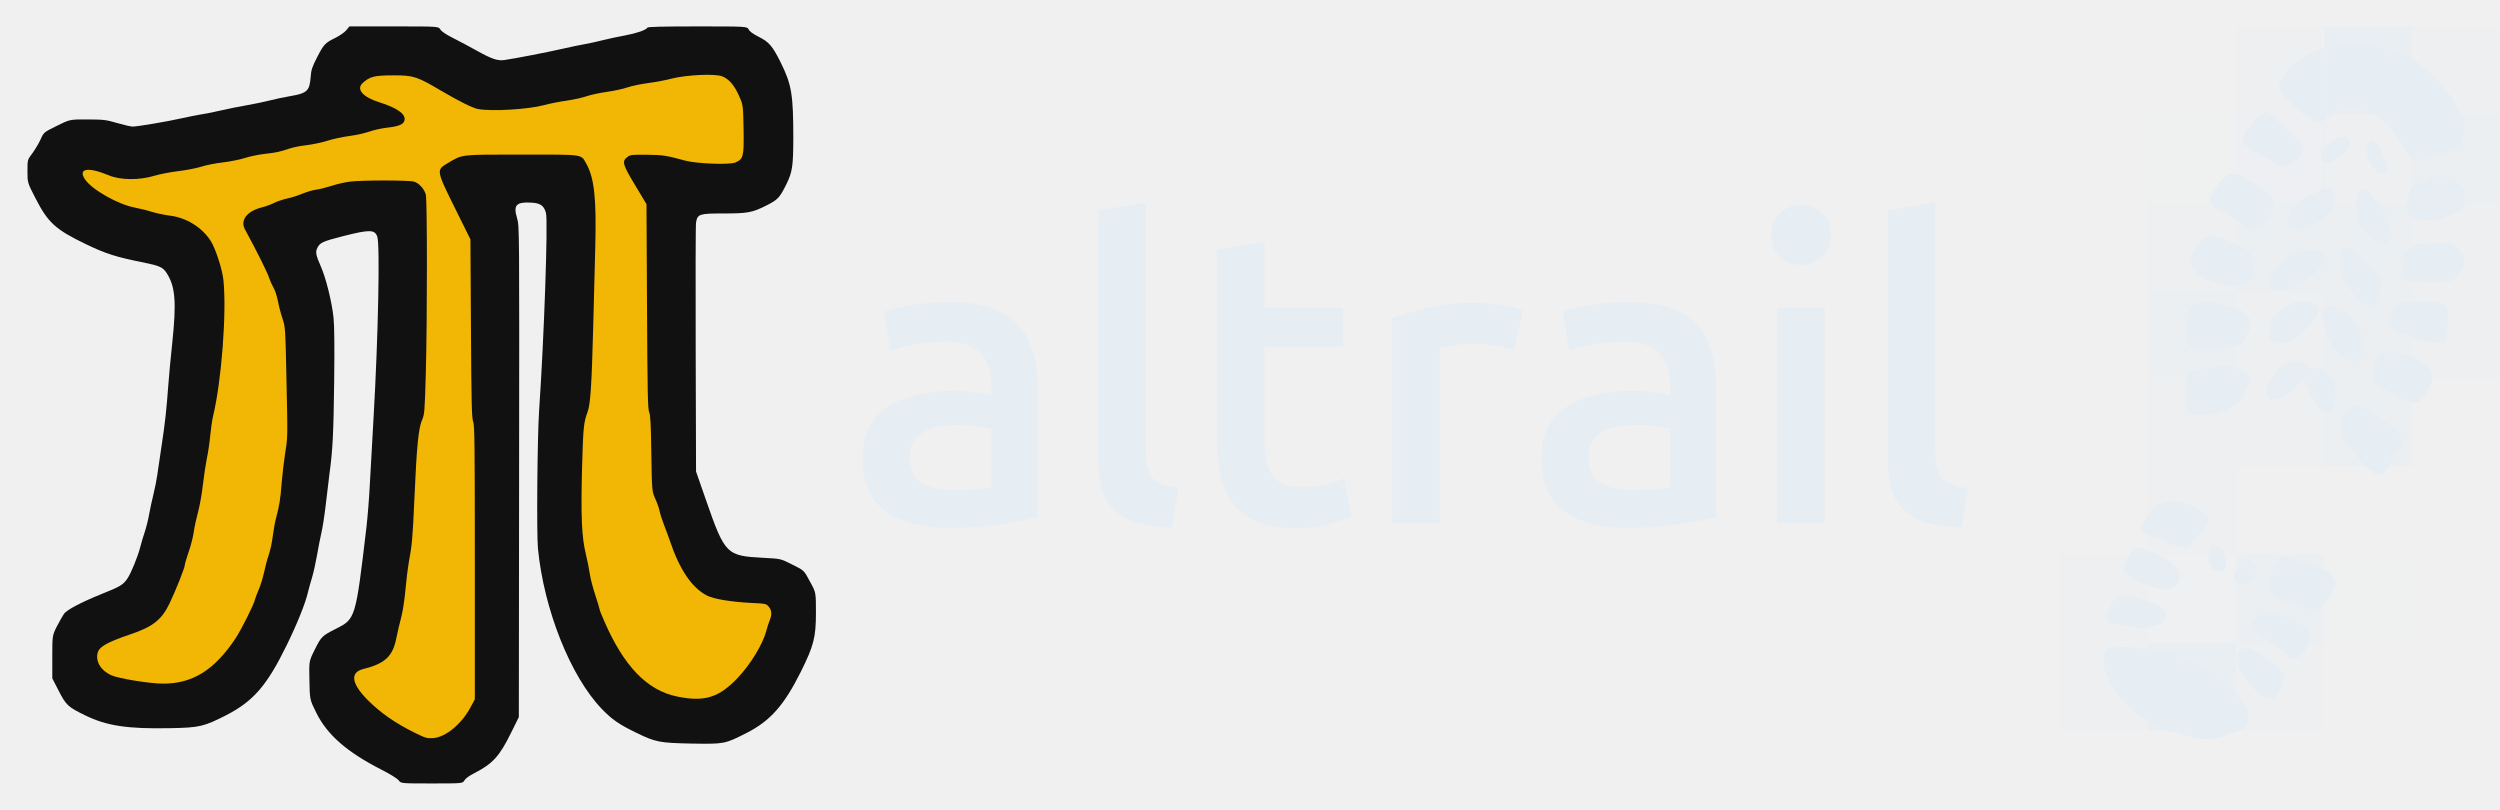
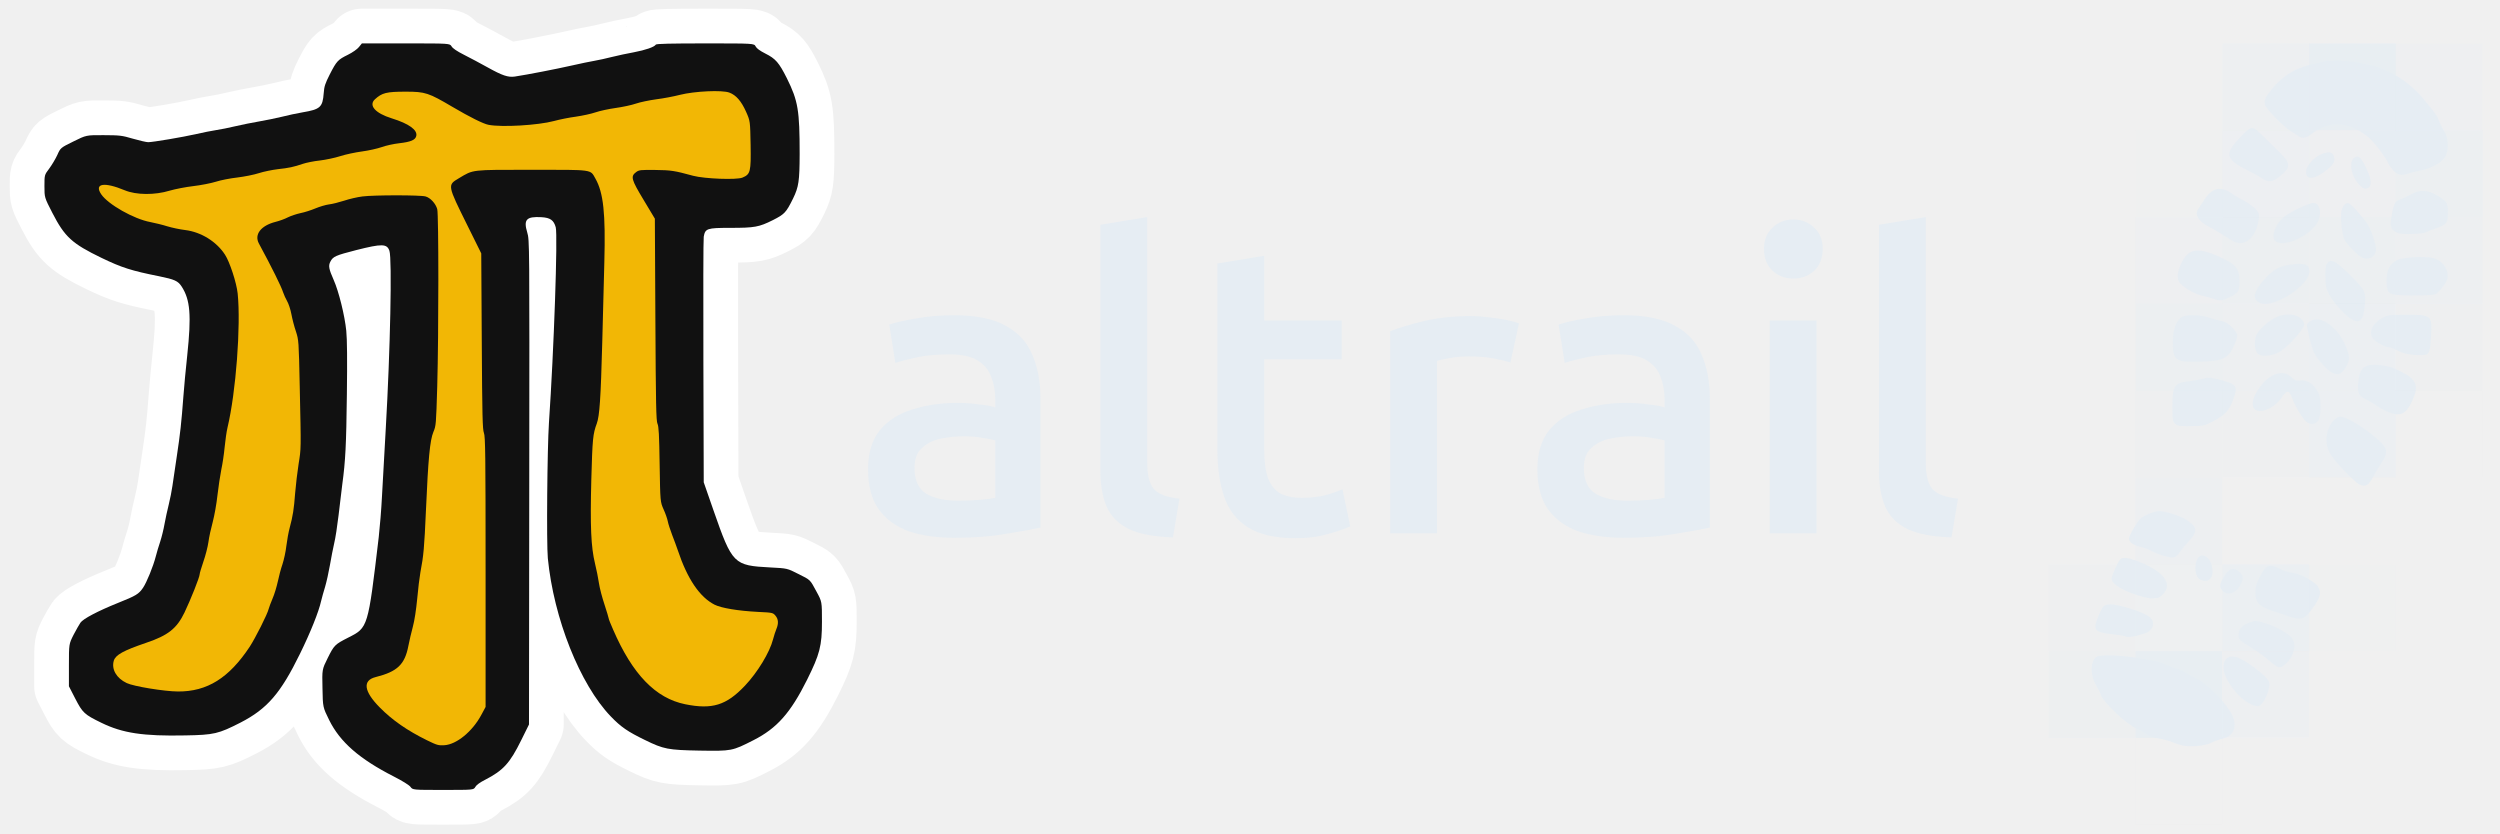
- <svg xmlns="http://www.w3.org/2000/svg" viewBox="-3 -3 284 92" width="284" height="92" role="img" aria-label="Maltrail">
+ <svg xmlns="http://www.w3.org/2000/svg" viewBox="-5 -5 288 96" width="288" height="96" role="img" aria-label="Maltrail">
  <style>.ink{fill:#e6edf3}</style>
-   <path d="M42.29 85.65C42.13 85.44 41.38 84.97 40.36 84.45C36.40 82.43 34.17 80.48 32.92 77.95C32.19 76.47 32.19 76.47 32.15 74.29C32.10 72.12 32.10 72.12 32.74 70.83C33.49 69.32 33.57 69.24 35.12 68.45C37.40 67.30 37.39 67.35 38.63 56.88C38.76 55.74 38.93 53.66 39.00 52.25C39.07 50.84 39.27 47.30 39.44 44.38C39.96 35.38 40.18 24.81 39.86 23.89C39.58 23.07 39.00 23.06 36.04 23.81C33.66 24.42 33.36 24.55 33.06 25.14C32.81 25.61 32.88 25.99 33.44 27.25C34.03 28.57 34.72 31.38 34.89 33.10C34.99 34.09 35.01 36.46 34.96 40.44C34.89 46.23 34.80 48.10 34.43 50.81C34.33 51.57 34.14 53.17 34.00 54.38C33.86 55.58 33.64 57.02 33.50 57.58C33.37 58.14 33.15 59.27 33.01 60.09C32.87 60.90 32.62 62.02 32.46 62.57C32.29 63.12 32.08 63.87 31.99 64.25C31.72 65.48 30.75 67.89 29.56 70.31C27.33 74.87 25.78 76.66 22.71 78.24C20.16 79.54 19.67 79.66 16.35 79.72C11.51 79.82 9.12 79.46 6.69 78.27C4.72 77.31 4.52 77.13 3.66 75.46L2.94 74.06 L2.94 71.62C2.94 69.19 2.94 69.19 3.48 68.12C3.79 67.54 4.14 66.91 4.27 66.73C4.58 66.28 6.28 65.39 8.56 64.47C10.69 63.62 10.98 63.44 11.48 62.71C11.90 62.09 12.65 60.25 12.94 59.12C13.05 58.67 13.29 57.89 13.46 57.38C13.63 56.86 13.85 55.96 13.95 55.38C14.06 54.79 14.27 53.78 14.44 53.12C14.60 52.47 14.79 51.52 14.86 51.00C14.94 50.48 15.17 48.93 15.37 47.55C15.76 44.95 15.90 43.72 16.13 40.62C16.20 39.63 16.40 37.52 16.57 35.94C17.06 31.29 16.92 29.54 15.92 28.00C15.50 27.36 15.12 27.19 13.31 26.82C10.15 26.19 9.02 25.83 6.70 24.71C3.29 23.06 2.46 22.30 1.03 19.52C0.12 17.75 0.12 17.75 0.12 16.45C0.12 15.15 0.12 15.15 0.67 14.42C0.97 14.02 1.39 13.31 1.60 12.86C1.97 12.03 1.97 12.03 3.45 11.30C4.94 10.56 4.94 10.56 6.94 10.57C8.80 10.58 9.03 10.60 10.32 10.98C11.08 11.20 11.87 11.38 12.07 11.38C12.61 11.38 16.09 10.79 17.62 10.44C18.35 10.27 19.36 10.07 19.88 9.99C20.39 9.92 21.40 9.71 22.12 9.54C22.85 9.37 24.07 9.12 24.85 8.99C25.63 8.86 26.81 8.61 27.48 8.45C28.14 8.28 29.22 8.05 29.86 7.94C31.89 7.60 32.17 7.35 32.29 5.75C32.35 4.94 32.45 4.64 32.99 3.57C33.78 2.03 33.92 1.88 35.08 1.31C35.62 1.04 36.15 0.67 36.35 0.42L36.69 0.00 L41.75 0.00C46.81 0.00 46.81 0.00 47.02 0.34C47.15 0.57 47.64 0.90 48.45 1.31C49.13 1.65 50.36 2.31 51.19 2.77C52.86 3.70 53.53 3.93 54.30 3.82C55.71 3.61 59.14 2.94 60.81 2.56C61.84 2.33 63.05 2.07 63.50 2.00C63.95 1.92 64.85 1.73 65.50 1.56C66.15 1.40 67.29 1.15 68.03 1.02C69.36 0.77 70.39 0.41 70.55 0.14C70.61 0.04 72.27 0.00 76.25 0.00C81.87 -0.00 81.87 -0.00 82.05 0.35C82.17 0.58 82.54 0.85 83.17 1.17C84.35 1.76 84.74 2.21 85.65 4.02C86.94 6.62 87.12 7.71 87.12 12.75C87.11 15.86 87.01 16.53 86.37 17.85C85.56 19.49 85.39 19.67 84.03 20.36C82.43 21.16 81.93 21.25 79.11 21.25C76.44 21.25 76.24 21.32 76.07 22.27C76.02 22.50 76.01 28.96 76.03 36.62L76.07 50.56 L77.20 53.81C79.36 60.00 79.52 60.15 83.75 60.37C85.69 60.47 85.69 60.47 86.95 61.11C88.41 61.84 88.29 61.73 89.08 63.19C89.69 64.31 89.69 64.31 89.69 66.62C89.69 69.41 89.44 70.36 87.98 73.30C86.07 77.13 84.50 78.90 81.80 80.27C79.34 81.52 79.30 81.53 75.59 81.47C71.94 81.40 71.47 81.31 69.30 80.25C67.32 79.29 66.52 78.74 65.36 77.53C61.81 73.84 58.79 66.25 58.11 59.31C57.95 57.61 58.04 46.67 58.24 43.69C58.81 35.38 59.27 22.09 59.02 21.18C58.79 20.36 58.39 20.08 57.38 20.02C55.63 19.92 55.29 20.29 55.74 21.79C56.00 22.69 56.00 22.69 55.97 50.57L55.94 78.46 L55.05 80.26C53.74 82.92 52.98 83.75 50.89 84.83C50.31 85.12 49.88 85.43 49.76 85.65C49.56 86.00 49.56 86.00 46.05 86.00C42.55 86.00 42.55 86.00 42.29 85.65Z" fill="#111" fill-rule="evenodd" />
+   <path d="M42.29 85.65C42.13 85.44 41.38 84.97 40.36 84.45C36.40 82.43 34.17 80.48 32.92 77.95C32.19 76.47 32.19 76.47 32.15 74.29C32.10 72.12 32.10 72.12 32.74 70.83C33.49 69.32 33.57 69.24 35.12 68.45C37.40 67.30 37.39 67.35 38.63 56.88C38.76 55.74 38.93 53.66 39.00 52.25C39.07 50.84 39.27 47.30 39.44 44.38C39.96 35.38 40.18 24.81 39.86 23.89C39.58 23.07 39.00 23.06 36.04 23.81C33.66 24.42 33.36 24.55 33.06 25.14C32.81 25.61 32.88 25.99 33.44 27.25C34.03 28.57 34.72 31.38 34.89 33.10C34.99 34.09 35.01 36.46 34.96 40.44C34.89 46.23 34.80 48.10 34.43 50.81C34.33 51.57 34.14 53.17 34.00 54.38C33.86 55.58 33.64 57.02 33.50 57.58C33.37 58.14 33.15 59.27 33.01 60.09C32.87 60.90 32.62 62.02 32.46 62.57C32.29 63.12 32.08 63.87 31.99 64.25C31.72 65.48 30.75 67.89 29.56 70.31C27.33 74.87 25.78 76.66 22.71 78.24C20.16 79.54 19.67 79.66 16.35 79.72C11.51 79.82 9.12 79.46 6.69 78.27C4.72 77.31 4.52 77.13 3.66 75.46L2.94 74.06 L2.94 71.62C2.94 69.19 2.94 69.19 3.48 68.12C3.79 67.54 4.14 66.91 4.27 66.73C4.58 66.28 6.28 65.39 8.56 64.47C10.69 63.62 10.98 63.44 11.48 62.71C11.90 62.09 12.65 60.25 12.94 59.12C13.05 58.67 13.29 57.89 13.46 57.38C13.63 56.86 13.85 55.96 13.95 55.38C14.06 54.79 14.27 53.78 14.44 53.12C14.60 52.47 14.79 51.52 14.86 51.00C14.94 50.48 15.17 48.93 15.37 47.55C15.76 44.95 15.90 43.72 16.13 40.62C16.20 39.63 16.40 37.52 16.57 35.94C17.06 31.29 16.92 29.54 15.92 28.00C15.50 27.36 15.12 27.19 13.31 26.82C10.15 26.19 9.02 25.83 6.70 24.71C3.29 23.06 2.46 22.30 1.03 19.52C0.12 17.75 0.12 17.75 0.12 16.45C0.12 15.15 0.12 15.15 0.67 14.42C0.97 14.02 1.39 13.31 1.60 12.86C1.97 12.03 1.97 12.03 3.45 11.30C4.94 10.56 4.94 10.56 6.94 10.57C8.80 10.58 9.03 10.60 10.32 10.98C11.08 11.20 11.87 11.38 12.07 11.38C12.61 11.38 16.09 10.79 17.62 10.44C18.35 10.27 19.36 10.07 19.88 9.99C20.39 9.92 21.40 9.71 22.12 9.54C22.85 9.37 24.07 9.12 24.85 8.99C25.63 8.86 26.81 8.61 27.48 8.45C28.14 8.28 29.22 8.05 29.86 7.94C31.89 7.60 32.17 7.35 32.29 5.75C32.35 4.94 32.45 4.64 32.99 3.57C33.78 2.03 33.92 1.88 35.08 1.31C35.62 1.04 36.15 0.67 36.35 0.42L36.69 0.00 L41.75 0.00C46.81 0.00 46.81 0.00 47.02 0.34C47.15 0.57 47.64 0.90 48.45 1.31C49.13 1.65 50.36 2.31 51.19 2.77C52.86 3.70 53.53 3.93 54.30 3.82C55.71 3.61 59.14 2.94 60.81 2.56C61.84 2.33 63.05 2.07 63.50 2.00C63.95 1.92 64.85 1.73 65.50 1.56C66.15 1.40 67.29 1.15 68.03 1.02C69.36 0.77 70.39 0.41 70.55 0.14C70.61 0.04 72.27 0.00 76.25 0.00C81.87 -0.00 81.87 -0.00 82.05 0.35C82.17 0.58 82.54 0.85 83.17 1.17C84.35 1.76 84.74 2.21 85.65 4.02C86.94 6.62 87.12 7.71 87.12 12.75C87.11 15.86 87.01 16.53 86.37 17.85C85.56 19.49 85.39 19.67 84.03 20.36C82.43 21.16 81.93 21.25 79.11 21.25C76.44 21.25 76.24 21.32 76.07 22.27C76.02 22.50 76.01 28.96 76.03 36.62L76.07 50.56 L77.20 53.81C79.36 60.00 79.52 60.15 83.75 60.37C85.69 60.47 85.69 60.47 86.95 61.11C88.41 61.84 88.29 61.73 89.08 63.19C89.69 64.31 89.69 64.31 89.69 66.62C89.69 69.41 89.44 70.36 87.98 73.30C86.07 77.13 84.50 78.90 81.80 80.27C79.34 81.52 79.30 81.53 75.59 81.47C71.94 81.40 71.47 81.31 69.30 80.25C67.32 79.29 66.52 78.74 65.36 77.53C61.81 73.84 58.79 66.25 58.11 59.31C57.95 57.61 58.04 46.67 58.24 43.69C58.81 35.38 59.27 22.09 59.02 21.18C58.79 20.36 58.39 20.08 57.38 20.02C55.63 19.92 55.29 20.29 55.74 21.79C56.00 22.69 56.00 22.69 55.97 50.57L55.94 78.46 L55.05 80.26C53.74 82.92 52.98 83.75 50.89 84.83C50.31 85.12 49.88 85.43 49.76 85.65C49.56 86.00 49.56 86.00 46.05 86.00C42.55 86.00 42.55 86.00 42.29 85.65Z" fill="#111" fill-rule="evenodd" stroke="#fff" stroke-width="8" stroke-linejoin="round" paint-order="stroke" />
  <path d="M44.19 80.28C41.90 79.15 40.20 77.97 38.75 76.50C36.91 74.64 36.74 73.39 38.27 73.00C40.78 72.37 41.64 71.55 42.05 69.38C42.16 68.81 42.39 67.83 42.56 67.20C42.75 66.51 42.94 65.25 43.06 64.00C43.16 62.86 43.33 61.48 43.43 60.93C43.80 59.01 43.88 58.07 44.07 53.78C44.33 47.81 44.53 45.73 44.92 44.78C45.23 44.05 45.24 43.92 45.37 39.49C45.54 33.45 45.54 19.71 45.37 19.09C45.19 18.45 44.58 17.78 44.02 17.63C43.42 17.46 38.10 17.46 36.76 17.63C36.19 17.70 35.23 17.92 34.64 18.12C34.05 18.31 33.26 18.51 32.88 18.55C32.51 18.60 31.81 18.81 31.33 19.01C30.85 19.21 30.09 19.46 29.62 19.55C29.16 19.65 28.50 19.87 28.16 20.04C27.82 20.22 27.18 20.45 26.74 20.56C25.05 20.99 24.26 22.02 24.83 23.06C26.32 25.82 27.40 27.99 27.62 28.69C27.71 28.96 27.92 29.42 28.08 29.70C28.25 29.99 28.47 30.66 28.57 31.20C28.67 31.74 28.90 32.63 29.09 33.18C29.41 34.18 29.42 34.24 29.53 39.56C29.69 46.92 29.69 46.62 29.40 48.44C29.26 49.33 29.08 50.85 29.00 51.81C28.86 53.68 28.74 54.42 28.37 55.81C28.24 56.29 28.07 57.22 27.99 57.88C27.92 58.53 27.71 59.48 27.54 60.00C27.36 60.52 27.12 61.42 27.00 62.01C26.87 62.60 26.61 63.48 26.40 63.95C26.20 64.42 26.00 64.96 25.95 65.15C25.82 65.73 24.41 68.52 23.77 69.50C21.38 73.11 18.87 74.68 15.50 74.66C13.93 74.65 10.39 74.07 9.60 73.69C8.41 73.13 7.82 72.10 8.11 71.11C8.32 70.44 9.20 69.95 11.84 69.05C14.36 68.20 15.36 67.41 16.25 65.57C16.96 64.09 18.00 61.48 18.00 61.16C18.00 61.04 18.20 60.38 18.43 59.70C18.67 59.02 18.93 58.01 19.01 57.45C19.08 56.89 19.31 55.85 19.51 55.12C19.70 54.40 19.95 53.02 20.05 52.06C20.16 51.10 20.36 49.78 20.49 49.12C20.63 48.47 20.81 47.29 20.88 46.50C20.96 45.71 21.10 44.70 21.21 44.25C22.18 40.20 22.76 32.48 22.38 28.81C22.25 27.57 21.46 25.16 20.92 24.34C19.93 22.82 18.17 21.73 16.33 21.50C15.73 21.43 14.80 21.23 14.27 21.07C13.74 20.90 12.86 20.69 12.31 20.58C10.42 20.23 7.45 18.55 6.66 17.38C5.82 16.13 6.99 15.93 9.37 16.92C10.69 17.47 12.83 17.49 14.56 16.96C15.18 16.78 16.40 16.54 17.27 16.44C18.13 16.34 19.30 16.11 19.85 15.94C20.40 15.76 21.52 15.54 22.33 15.45C23.15 15.35 24.26 15.13 24.81 14.95C25.36 14.77 26.35 14.57 27.00 14.49C28.29 14.35 28.81 14.24 29.90 13.87C30.29 13.74 31.17 13.56 31.84 13.49C32.51 13.41 33.57 13.19 34.19 12.99C34.81 12.79 35.94 12.55 36.69 12.45C37.45 12.35 38.47 12.12 38.96 11.95C39.45 11.77 40.37 11.57 41.00 11.50C42.31 11.35 42.84 11.13 42.95 10.68C43.13 9.98 42.12 9.25 40.12 8.63C38.22 8.04 37.44 7.14 38.19 6.44C39.01 5.69 39.52 5.56 41.75 5.56C43.99 5.56 44.37 5.69 47.12 7.31C49.12 8.49 50.69 9.27 51.28 9.38C52.84 9.68 57.00 9.43 58.82 8.94C59.44 8.77 60.57 8.54 61.34 8.44C62.10 8.33 63.12 8.11 63.61 7.94C64.10 7.77 65.14 7.55 65.92 7.44C66.71 7.33 67.75 7.11 68.24 6.94C68.73 6.77 69.79 6.55 70.60 6.44C71.40 6.34 72.62 6.11 73.31 5.93C75.01 5.50 78.21 5.35 79.03 5.67C79.80 5.96 80.40 6.65 80.95 7.88C81.42 8.94 81.42 8.94 81.47 11.69C81.52 14.81 81.45 15.07 80.53 15.46C79.86 15.74 76.17 15.60 74.85 15.25C72.69 14.66 72.30 14.60 70.48 14.58C68.80 14.56 68.62 14.58 68.29 14.82C67.62 15.32 67.71 15.65 69.15 18.04L70.44 20.19 L70.50 31.81C70.55 41.61 70.59 43.50 70.74 43.81C70.89 44.11 70.94 45.10 70.99 48.50C71.06 52.81 71.06 52.81 71.45 53.69C71.67 54.17 71.88 54.79 71.93 55.06C71.98 55.34 72.21 56.04 72.43 56.62C72.66 57.21 72.96 58.02 73.10 58.44C74.19 61.70 75.61 63.79 77.32 64.66C78.10 65.05 80.01 65.37 82.30 65.49C83.99 65.57 84.04 65.58 84.33 65.92C84.67 66.32 84.71 66.81 84.44 67.46C84.33 67.71 84.16 68.26 84.05 68.67C83.67 70.15 82.27 72.46 80.82 73.99C78.68 76.25 77.05 76.76 73.94 76.13C70.53 75.44 67.87 72.70 65.63 67.53C65.35 66.90 65.12 66.32 65.12 66.24C65.12 66.17 64.90 65.45 64.64 64.65C64.37 63.85 64.08 62.74 64.00 62.19C63.92 61.64 63.72 60.62 63.55 59.94C63.08 58.02 62.98 55.64 63.12 50.23C63.25 45.55 63.30 45.00 63.75 43.79C64.07 42.93 64.21 40.86 64.38 34.44C64.45 31.62 64.56 27.46 64.62 25.20C64.77 19.57 64.52 17.21 63.59 15.57C62.98 14.50 63.43 14.56 56.27 14.56C49.18 14.56 49.57 14.52 47.87 15.53C46.53 16.33 46.52 16.28 48.86 21.00L50.44 24.19 L50.50 34.31C50.55 42.94 50.59 44.50 50.75 44.88C50.91 45.26 50.94 47.32 50.94 60.88L50.94 76.44 L50.44 77.37C49.42 79.27 47.60 80.76 46.19 80.85C45.50 80.89 45.34 80.84 44.19 80.28Z" fill="#f2b705" fill-rule="evenodd" />
  <g class="ink" transform="translate(93.075 -2.256) scale(0.73366)">
    <path d="m 16.128,80.704 q -4.032,0 -7.104,-1.024 -3.008,-1.088 -4.736,-3.456 -1.664,-2.368 -1.664,-6.272 0,-3.84 1.856,-6.144 1.92,-2.304 5.12,-3.264 3.264,-1.024 7.04,-1.024 1.856,0 3.52,0.256 1.728,0.192 2.432,0.448 V 58.88 q 0,-1.92 -0.64,-3.456 -0.576,-1.6 -2.112,-2.56 -1.536,-0.96 -4.416,-0.96 -2.944,0 -5.056,0.448 -2.112,0.448 -3.456,0.896 l -0.96,-6.016 q 1.408,-0.512 4.16,-0.96 2.752,-0.512 6.08,-0.512 5.12,0 8.064,1.664 2.944,1.6 4.16,4.544 1.28,2.944 1.28,6.848 v 20.288 q -1.728,0.384 -5.312,0.96 -3.52,0.64 -8.256,0.64 z m 0.64,-5.824 q 1.792,0 3.328,-0.128 1.536,-0.128 2.496,-0.32 v -9.024 q -0.64,-0.192 -1.984,-0.384 -1.28,-0.256 -2.944,-0.256 -1.92,0 -3.712,0.384 -1.728,0.384 -2.88,1.472 -1.152,1.024 -1.152,3.136 0,2.88 1.856,4.032 1.856,1.088 4.992,1.088 z" />
    <path d="m 50.496,80.64 q -4.352,-0.128 -6.848,-1.28 -2.496,-1.216 -3.52,-3.456 -1.024,-2.304 -1.024,-5.696 V 31.552 l 7.36,-1.216 v 38.656 q 0,2.816 1.024,4.032 1.024,1.216 4.032,1.536 z" />
    <path d="m 69.76,80.768 q -4.736,0 -7.424,-1.664 -2.688,-1.664 -3.776,-4.8 -1.088,-3.136 -1.088,-7.488 V 37.632 l 7.36,-1.216 v 10.176 h 12.16 v 6.08 h -12.16 V 66.88 q 0,2.752 0.576,4.416 0.64,1.664 1.92,2.432 1.344,0.704 3.392,0.704 1.984,0 3.584,-0.384 1.664,-0.448 2.816,-0.96 l 1.216,5.824 q -1.408,0.64 -3.584,1.216 -2.112,0.64 -4.992,0.64 z" />
    <path d="M 84.608,80 V 48.256 q 2.176,-0.832 5.376,-1.6 3.264,-0.768 7.424,-0.768 1.216,0 2.624,0.192 1.408,0.128 2.688,0.384 1.28,0.256 2.112,0.576 l -1.344,6.144 q -0.96,-0.32 -2.624,-0.64 -1.664,-0.32 -3.84,-0.32 -1.664,0 -3.072,0.256 -1.408,0.256 -1.984,0.448 V 80 Z" />
    <path d="m 121.227,80.704 q -4.032,0 -7.104,-1.024 -3.008,-1.088 -4.736,-3.456 -1.664,-2.368 -1.664,-6.272 0,-3.84 1.856,-6.144 1.92,-2.304 5.12,-3.264 3.264,-1.024 7.04,-1.024 1.856,0 3.52,0.256 1.728,0.192 2.432,0.448 V 58.88 q 0,-1.92 -0.64,-3.456 -0.576,-1.6 -2.112,-2.56 -1.536,-0.96 -4.416,-0.96 -2.944,0 -5.056,0.448 -2.112,0.448 -3.456,0.896 l -0.96,-6.016 q 1.408,-0.512 4.16,-0.96 2.752,-0.512 6.08,-0.512 5.12,0 8.064,1.664 2.944,1.6 4.16,4.544 1.28,2.944 1.28,6.848 v 20.288 q -1.728,0.384 -5.312,0.96 -3.52,0.64 -8.256,0.64 z m 0.64,-5.824 q 1.792,0 3.328,-0.128 1.536,-0.128 2.496,-0.32 v -9.024 q -0.64,-0.192 -1.984,-0.384 -1.28,-0.256 -2.944,-0.256 -1.92,0 -3.712,0.384 -1.728,0.384 -2.88,1.472 -1.152,1.024 -1.152,3.136 0,2.88 1.856,4.032 1.856,1.088 4.992,1.088 z" />
    <path d="M 144.202,80 V 46.592 h 7.36 V 80 Z m 3.712,-40 q -1.92,0 -3.264,-1.216 -1.344,-1.28 -1.344,-3.456 0,-2.112 1.344,-3.328 1.344,-1.28 3.264,-1.28 1.92,0 3.264,1.28 1.344,1.216 1.344,3.328 0,2.176 -1.344,3.456 -1.344,1.216 -3.264,1.216 z" />
    <path d="m 172.746,80.64 q -4.352,-0.128 -6.848,-1.28 -2.496,-1.216 -3.52,-3.456 -1.024,-2.304 -1.024,-5.696 V 31.552 l 7.36,-1.216 v 38.656 q 0,2.816 1.024,4.032 1.024,1.216 4.032,1.536 z" />
  </g>
  <path class="ink" d="M246.42 80.88C246.13 80.82 245.63 80.65 245.29 80.51C244.96 80.36 244.25 80.17 243.71 80.08C243.02 79.96 242.58 79.80 242.21 79.54C241.92 79.34 241.49 79.09 241.25 79.00C240.07 78.55 237.29 75.93 236.99 75.00C236.91 74.76 236.68 74.30 236.48 73.98C235.74 72.80 235.79 71.00 236.58 70.64C237.13 70.39 239.46 70.47 241.34 70.81C242.29 70.98 243.26 71.16 243.49 71.20C243.73 71.24 244.18 71.40 244.50 71.56C244.82 71.72 245.39 71.94 245.78 72.04C246.16 72.14 246.67 72.36 246.90 72.54C247.12 72.71 247.53 72.94 247.79 73.05C249.25 73.65 251.71 76.19 252.26 77.65C252.71 78.86 252.21 79.85 250.99 80.11C250.65 80.19 250.08 80.39 249.73 80.57C249.02 80.93 247.38 81.08 246.42 80.88Z M254.62 76.26C253.24 75.84 251.34 73.57 251.17 72.15C251.04 71.06 251.56 70.49 252.53 70.67C253.44 70.84 256.09 72.80 256.38 73.52C256.68 74.23 255.70 76.40 255.10 76.36C255.01 76.36 254.79 76.31 254.62 76.26Z M257.12 71.67C256.95 71.55 256.50 71.19 256.12 70.87C255.75 70.55 254.96 69.99 254.38 69.62C252.91 68.71 252.88 68.67 252.88 68.10C252.88 67.46 253.33 66.99 254.22 66.70C254.87 66.48 254.89 66.48 255.96 66.80C257.11 67.14 258.60 67.96 259.00 68.47C259.59 69.21 259.29 70.59 258.37 71.43C257.82 71.93 257.57 71.97 257.12 71.67Z M239.85 68.31C239.81 68.27 239.13 68.16 238.32 68.07C236.23 67.83 236.05 67.59 236.74 65.95C237.25 64.74 237.37 64.63 238.16 64.62C239.20 64.62 241.98 65.54 242.65 66.10C243.38 66.72 243.01 67.73 241.97 68.00C241.68 68.08 241.27 68.19 241.08 68.26C240.68 68.39 239.96 68.42 239.85 68.31Z M258.62 65.99C258.25 65.85 257.57 65.62 257.12 65.48C255.21 64.87 254.80 64.45 254.83 63.12C254.84 62.60 254.95 62.23 255.28 61.56C256.02 60.09 256.43 59.90 257.56 60.50C257.98 60.72 258.62 60.93 259.09 60.99C260.07 61.13 261.78 62.07 262.07 62.63C262.46 63.38 262.29 63.92 261.20 65.36C260.47 66.35 259.95 66.47 258.62 65.99Z M242.12 63.82C239.85 63.26 238.25 62.36 238.25 61.64C238.25 61.35 238.96 59.76 239.22 59.47C239.52 59.13 240.13 59.20 241.53 59.76C244.26 60.85 245.30 62.27 244.20 63.43C243.97 63.67 243.68 63.88 243.55 63.88C243.42 63.88 243.20 63.90 243.06 63.93C242.93 63.96 242.50 63.91 242.12 63.82Z M251.06 63.07C250.65 62.66 250.67 62.31 251.16 61.50C251.79 60.44 252.37 60.28 253.05 60.96C253.44 61.35 253.46 61.63 253.11 62.35C252.64 63.32 251.65 63.66 251.06 63.07Z M248.52 61.80C247.62 61.43 247.76 59.00 248.68 59.00C249.36 59.00 249.88 59.80 249.88 60.85C249.88 61.74 249.32 62.14 248.52 61.80Z M244.25 59.02C243.80 58.90 243.18 58.66 242.88 58.48C242.57 58.30 241.98 58.08 241.58 58.00C240.81 57.84 240.25 57.44 240.25 57.05C240.25 56.71 241.23 55.04 241.63 54.70C242.06 54.34 243.24 53.88 243.73 53.88C244.42 53.88 246.03 54.38 246.76 54.82C248.14 55.66 248.23 56.19 247.18 57.32C246.80 57.73 246.33 58.29 246.13 58.58C245.59 59.33 245.51 59.35 244.25 59.02Z M266.81 50.82C266.33 50.61 264.05 48.25 263.52 47.41C262.99 46.59 262.87 45.62 263.17 44.61C263.42 43.73 264.09 43.00 264.65 43.00C265.43 43.00 268.28 44.86 269.41 46.11C270.06 46.83 270.04 47.27 269.32 48.36C269.02 48.81 268.59 49.53 268.37 49.96C267.85 50.94 267.51 51.13 266.81 50.82Z M245.81 43.99C245.30 43.69 245.25 43.51 245.25 41.85C245.25 39.48 245.48 39.12 247.06 38.94C247.48 38.90 248.19 38.77 248.66 38.66C249.45 38.46 249.56 38.47 250.41 38.67C252.62 39.21 252.82 39.43 252.36 40.76C251.85 42.28 251.38 42.80 249.88 43.58C248.97 44.05 248.89 44.06 247.50 44.10C246.58 44.12 245.97 44.08 245.81 43.99Z M260.72 43.61C260.29 43.29 259.40 41.82 259.06 40.88C258.72 39.94 258.44 39.90 257.90 40.73C257.13 41.92 255.54 42.68 254.82 42.20C254.17 41.78 254.56 40.42 255.70 39.14C256.80 37.91 258.13 37.63 258.97 38.45C259.40 38.86 259.48 38.89 259.98 38.83C260.80 38.71 261.53 39.21 262.08 40.25C262.43 40.92 262.41 42.97 262.05 43.46C261.72 43.91 261.19 43.97 260.72 43.61Z M270.07 42.44C269.66 42.27 269.10 41.96 268.82 41.75C268.54 41.54 268.02 41.23 267.66 41.06C266.73 40.63 266.57 40.33 266.66 39.18C266.80 37.28 267.38 36.84 269.39 37.09C270.25 37.20 270.69 37.34 271.59 37.80C273.40 38.70 273.69 39.43 272.92 41.12C272.17 42.75 271.53 43.04 270.07 42.44Z M263.69 37.95C263.13 37.70 261.91 36.35 261.56 35.60C261.30 35.02 260.75 32.86 260.75 32.41C260.75 32.32 260.93 32.13 261.16 31.99C262.32 31.27 264.27 32.63 265.20 34.81C265.71 36.01 265.73 36.47 265.30 37.20C264.77 38.10 264.41 38.27 263.69 37.95Z M246.25 36.57C245.50 36.32 245.31 35.91 245.31 34.46C245.32 33.06 245.59 32.19 246.21 31.61C246.62 31.22 248.41 31.22 249.52 31.60C249.90 31.74 250.53 31.92 250.91 31.99C251.49 32.12 251.69 32.24 252.18 32.75C252.84 33.46 252.86 33.61 252.43 34.66C251.75 36.28 251.17 36.58 248.55 36.66C247.37 36.69 246.50 36.66 246.25 36.57Z M255.14 35.79C254.78 35.50 254.65 34.58 254.86 33.79C255.03 33.16 256.15 32.07 257.14 31.58C258.36 30.97 259.89 31.18 260.32 32.01C260.50 32.37 260.50 32.42 260.20 32.91C259.76 33.66 258.29 35.15 257.61 35.54C256.81 36.01 255.56 36.13 255.14 35.79Z M272.88 35.87C272.19 35.80 271.74 35.67 271.21 35.39C270.80 35.18 270.35 35.00 270.20 35.00C269.79 35.00 268.66 34.40 268.38 34.03C267.77 33.26 268.35 32.14 269.69 31.50C270.11 31.29 270.48 31.26 272.14 31.25C275.15 31.25 275.21 31.29 275.06 33.82C274.97 35.45 274.81 35.88 274.32 35.88C274.23 35.88 274.07 35.90 273.98 35.92C273.89 35.94 273.39 35.92 272.88 35.87Z M265.54 31.52C264.34 30.55 263.16 28.97 262.99 28.10C262.84 27.34 262.85 25.78 263.00 25.49C263.43 24.69 263.97 24.94 265.83 26.80C267.51 28.48 267.59 28.65 267.40 30.38C267.22 32.11 266.69 32.43 265.54 31.52Z M255.38 29.92C254.32 29.49 254.61 28.43 256.22 26.79C257.13 25.87 257.91 25.54 259.41 25.42C260.68 25.33 261.06 25.53 261.04 26.30C260.99 27.94 256.91 30.54 255.38 29.92Z M250.06 29.44C249.79 29.34 249.18 29.18 248.72 29.07C247.88 28.88 246.92 28.35 246.20 27.69C245.71 27.24 245.78 26.26 246.39 25.12C247.20 23.60 248.27 23.48 250.82 24.64C252.56 25.43 253.00 25.98 253.00 27.40C253.00 28.54 252.85 28.78 251.83 29.26C250.97 29.67 250.78 29.69 250.06 29.44Z M271.41 29.00C270.12 28.91 269.94 28.71 269.94 27.33C269.94 26.13 270.24 25.51 271.09 24.98C271.65 24.63 274.37 24.48 275.36 24.74C276.42 25.03 277.16 26.13 276.94 27.11C276.85 27.54 275.98 28.68 275.59 28.89C275.31 29.04 272.83 29.11 271.41 29.00Z M267.15 24.68C266.64 24.46 265.28 23.08 265.06 22.56C264.78 21.89 264.58 19.87 264.74 19.28C264.91 18.66 265.19 18.35 265.54 18.40C265.79 18.44 267.00 19.76 267.68 20.75C268.20 21.49 268.80 23.37 268.70 23.91C268.56 24.63 267.85 24.99 267.15 24.68Z M252.05 22.67C251.36 22.21 249.91 21.33 249.31 21.03C248.27 20.50 247.82 19.70 248.22 19.11C248.34 18.93 248.66 18.45 248.92 18.04C249.89 16.55 250.88 16.37 252.28 17.42C252.50 17.58 252.94 17.84 253.25 17.98C253.56 18.12 254.12 18.48 254.50 18.78C255.31 19.42 255.39 19.74 255.06 20.97C254.57 22.76 253.27 23.50 252.05 22.67Z M257.16 22.81C256.58 22.39 257.02 20.96 258.00 20.08C258.62 19.51 260.97 18.38 261.50 18.38C262.31 18.38 262.54 19.74 261.89 20.76C260.92 22.29 258.12 23.51 257.16 22.81Z M271.29 21.87C270.71 21.69 270.34 21.17 270.41 20.63C270.69 18.50 270.82 18.21 271.59 17.93C271.92 17.80 272.48 17.54 272.85 17.34C273.80 16.81 274.75 16.88 275.85 17.56C276.90 18.21 277.00 18.37 277.00 19.43C277.00 20.69 276.87 20.87 275.75 21.26C275.23 21.43 274.67 21.65 274.50 21.75C274.12 21.96 271.86 22.04 271.29 21.87Z M266.78 16.28C265.90 15.35 265.57 13.81 266.12 13.25C266.64 12.74 267.03 13.08 267.69 14.59C268.16 15.69 268.23 16.25 267.93 16.55C267.61 16.87 267.25 16.78 266.78 16.28Z M255.62 15.55C255.38 15.38 254.74 15.02 254.19 14.75C251.31 13.34 251.17 12.81 253.17 10.72C254.31 9.53 254.50 9.49 255.35 10.34C255.68 10.67 256.52 11.49 257.21 12.16C258.95 13.83 259.00 14.19 257.62 15.32C256.81 15.98 256.31 16.04 255.62 15.55Z M260.73 15.19C260.38 14.43 261.41 13.09 262.64 12.68C263.38 12.44 263.69 12.52 263.86 13.01C264.04 13.53 263.88 13.88 263.19 14.46C261.96 15.49 260.99 15.77 260.73 15.19Z M270.70 14.63C270.46 14.35 270.18 13.95 270.08 13.72C269.82 13.09 268.47 11.34 267.86 10.83C265.59 8.94 263.30 8.82 261.19 10.50C260.65 10.93 260.17 10.98 259.74 10.65C259.57 10.52 259.18 10.28 258.88 10.10C258.14 9.68 256.04 7.53 255.93 7.09C255.80 6.55 255.95 6.20 256.74 5.23C257.91 3.78 259.46 2.82 261.22 2.44C261.68 2.34 262.26 2.20 262.50 2.13C263.26 1.90 265.82 1.97 266.88 2.25C267.39 2.39 267.94 2.50 268.09 2.50C268.47 2.50 270.34 3.28 271.15 3.78C272.30 4.48 273.34 5.38 274.15 6.35C275.52 7.99 275.74 8.30 276.00 8.97C276.13 9.33 276.39 9.84 276.57 10.11C277.05 10.84 277.13 12.23 276.73 13.00C276.36 13.71 275.12 14.41 273.74 14.67C273.23 14.77 272.65 14.92 272.46 14.99C271.72 15.28 271.19 15.17 270.70 14.63Z" fill-rule="evenodd" />
  <g class="ink">
    <rect x="251" y="0" width="10" height="10" opacity="0.28" />
    <rect x="261" y="0" width="10" height="10" opacity="0.74" />
    <rect x="271" y="0" width="10" height="10" opacity="0.21" />
    <rect x="241" y="10" width="10" height="10" opacity="0.07" />
    <rect x="251" y="10" width="10" height="10" opacity="0.37" />
    <rect x="261" y="10" width="10" height="10" opacity="0.25" />
    <rect x="271" y="10" width="10" height="10" opacity="0.41" />
    <rect x="241" y="20" width="10" height="10" opacity="0.26" />
    <rect x="251" y="20" width="10" height="10" opacity="0.46" />
    <rect x="261" y="20" width="10" height="10" opacity="0.34" />
    <rect x="271" y="20" width="10" height="10" opacity="0.33" />
    <rect x="241" y="30" width="10" height="10" opacity="0.34" />
    <rect x="251" y="30" width="10" height="10" opacity="0.33" />
    <rect x="261" y="30" width="10" height="10" opacity="0.45" />
    <rect x="271" y="30" width="10" height="10" opacity="0.22" />
    <rect x="241" y="40" width="10" height="10" opacity="0.22" />
    <rect x="251" y="40" width="10" height="10" opacity="0.15" />
    <rect x="261" y="40" width="10" height="10" opacity="0.45" />
    <rect x="271" y="40" width="10" height="10" opacity="0.05" />
    <rect x="231" y="50" width="10" height="10" opacity="0.02" />
    <rect x="241" y="50" width="10" height="10" opacity="0.28" />
    <rect x="231" y="60" width="10" height="10" opacity="0.22" />
    <rect x="241" y="60" width="10" height="10" opacity="0.19" />
    <rect x="251" y="60" width="10" height="10" opacity="0.50" />
    <rect x="261" y="60" width="10" height="10" opacity="0.03" />
    <rect x="231" y="70" width="10" height="10" opacity="0.30" />
    <rect x="241" y="70" width="10" height="10" opacity="0.74" />
    <rect x="251" y="70" width="10" height="10" opacity="0.28" />
    <rect x="241" y="80" width="10" height="10" opacity="0.05" />
  </g>
</svg>
